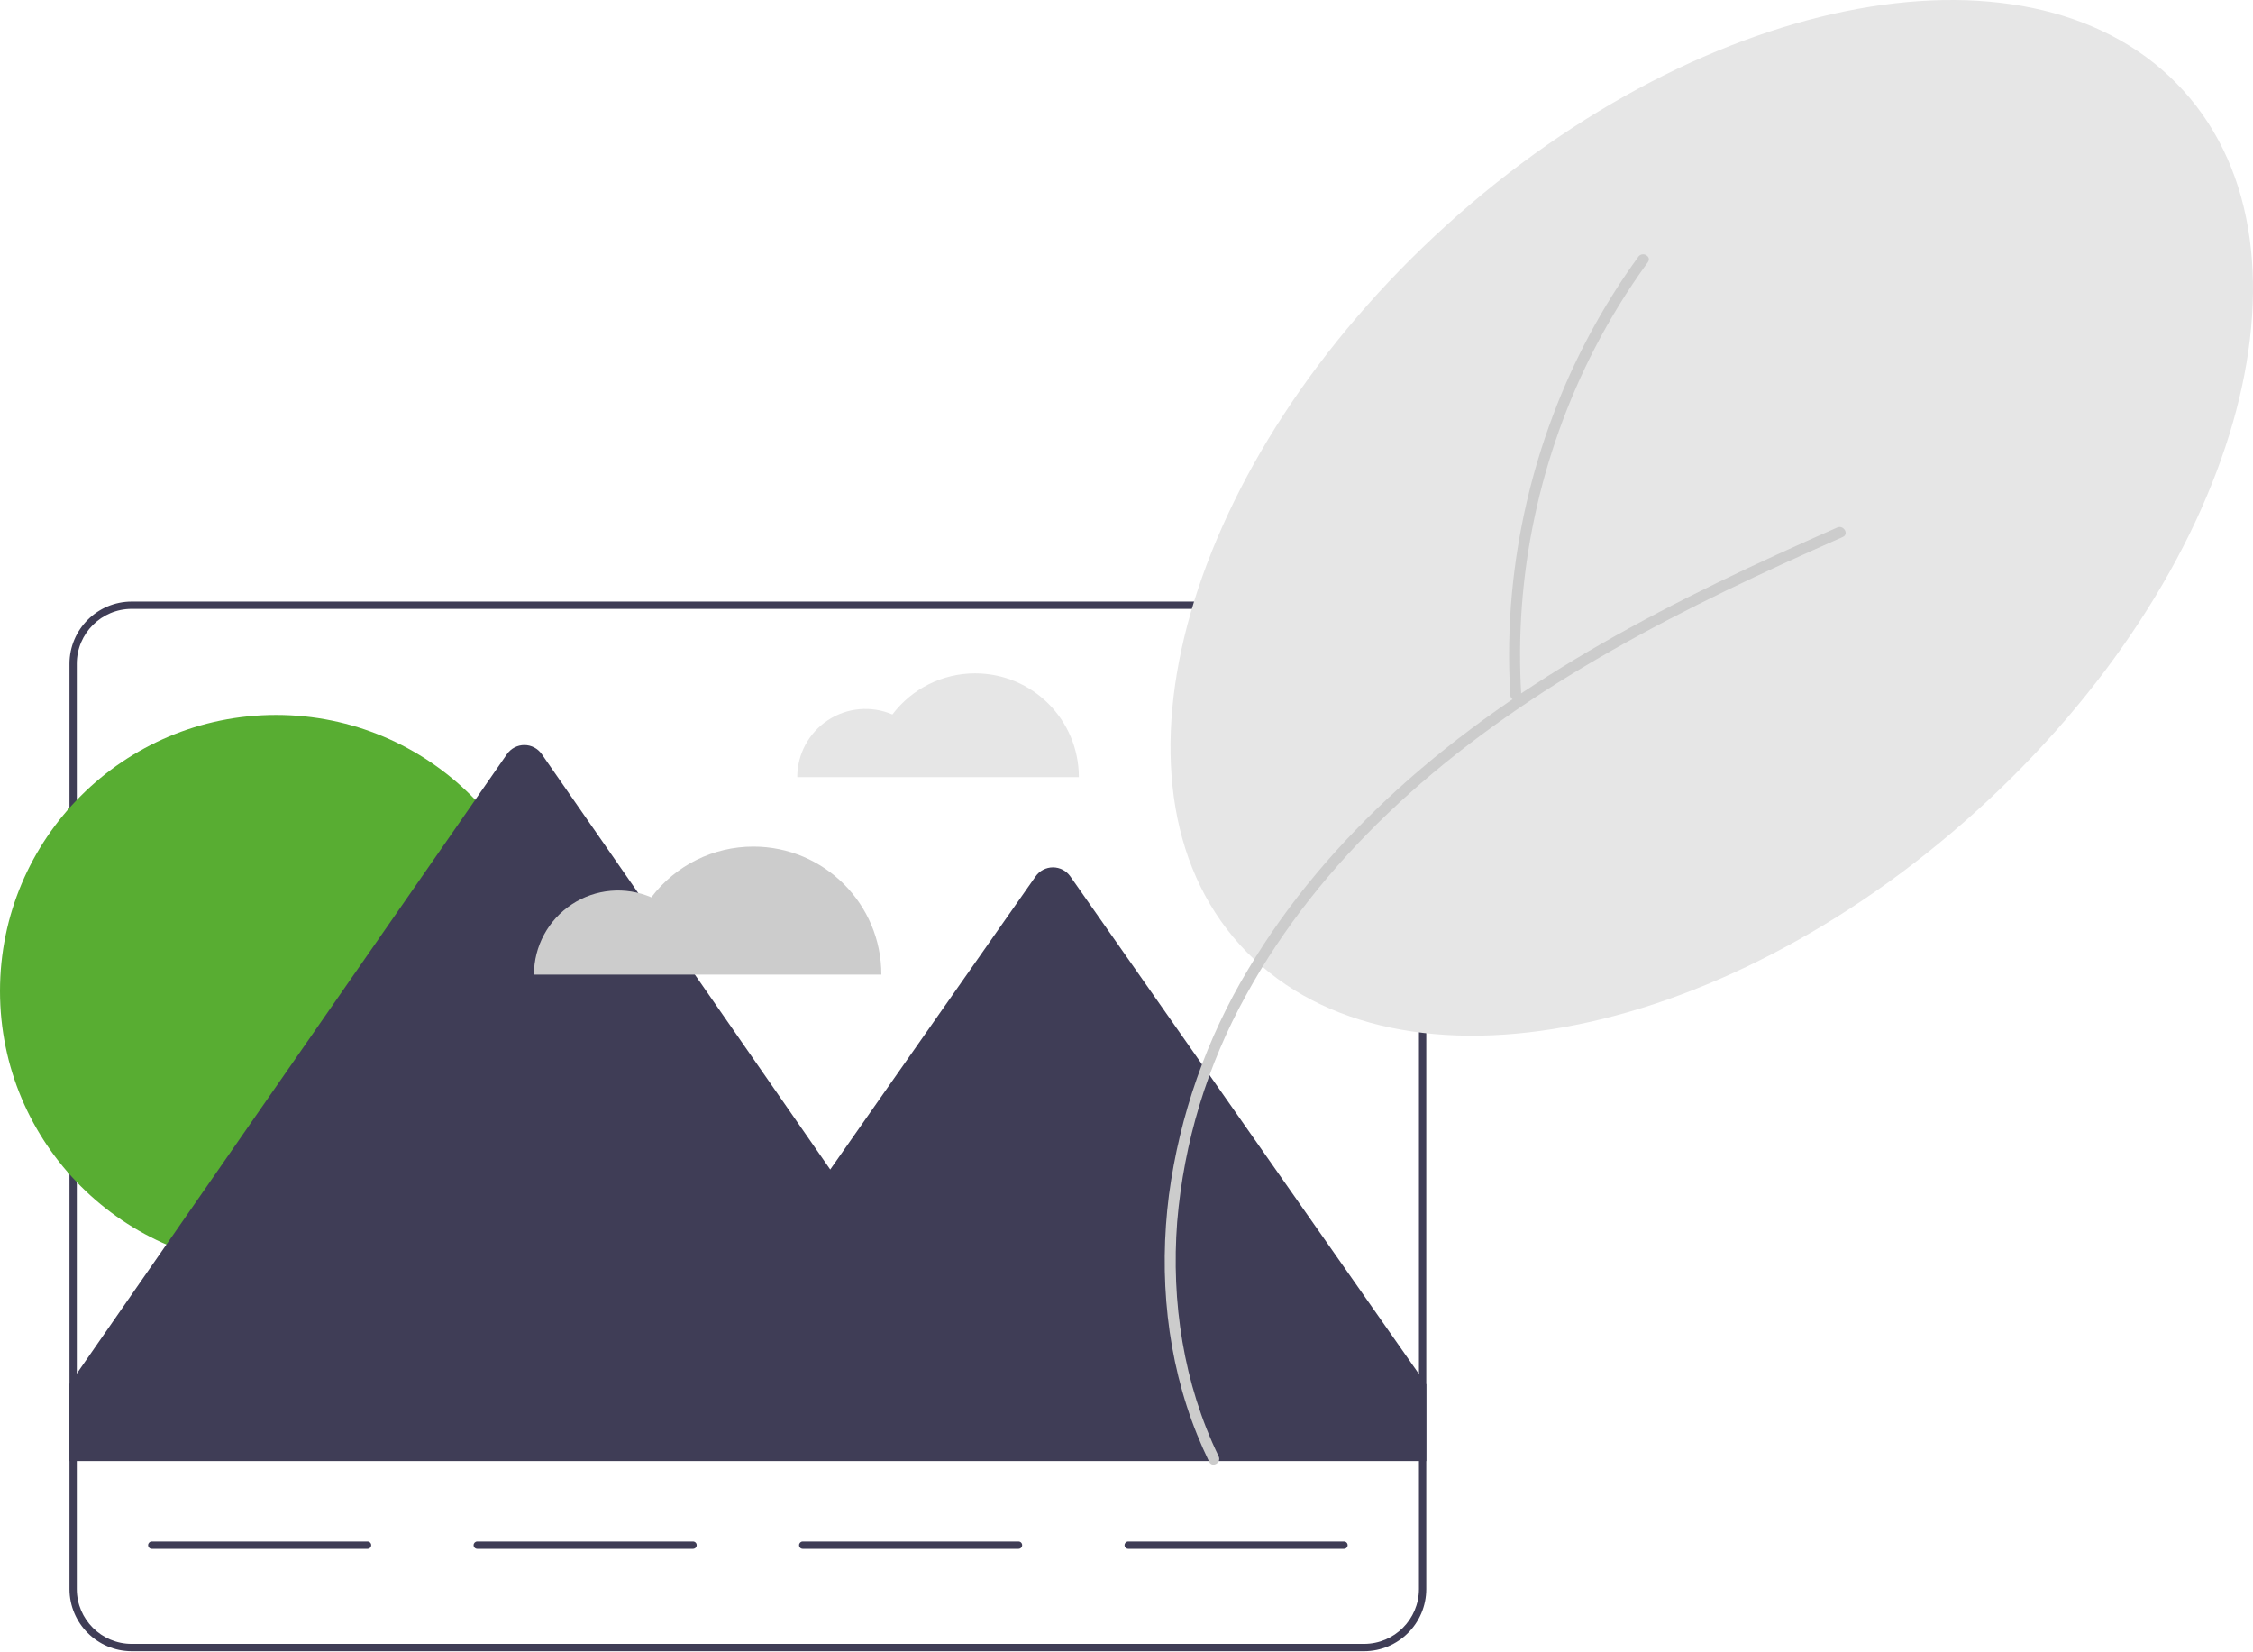
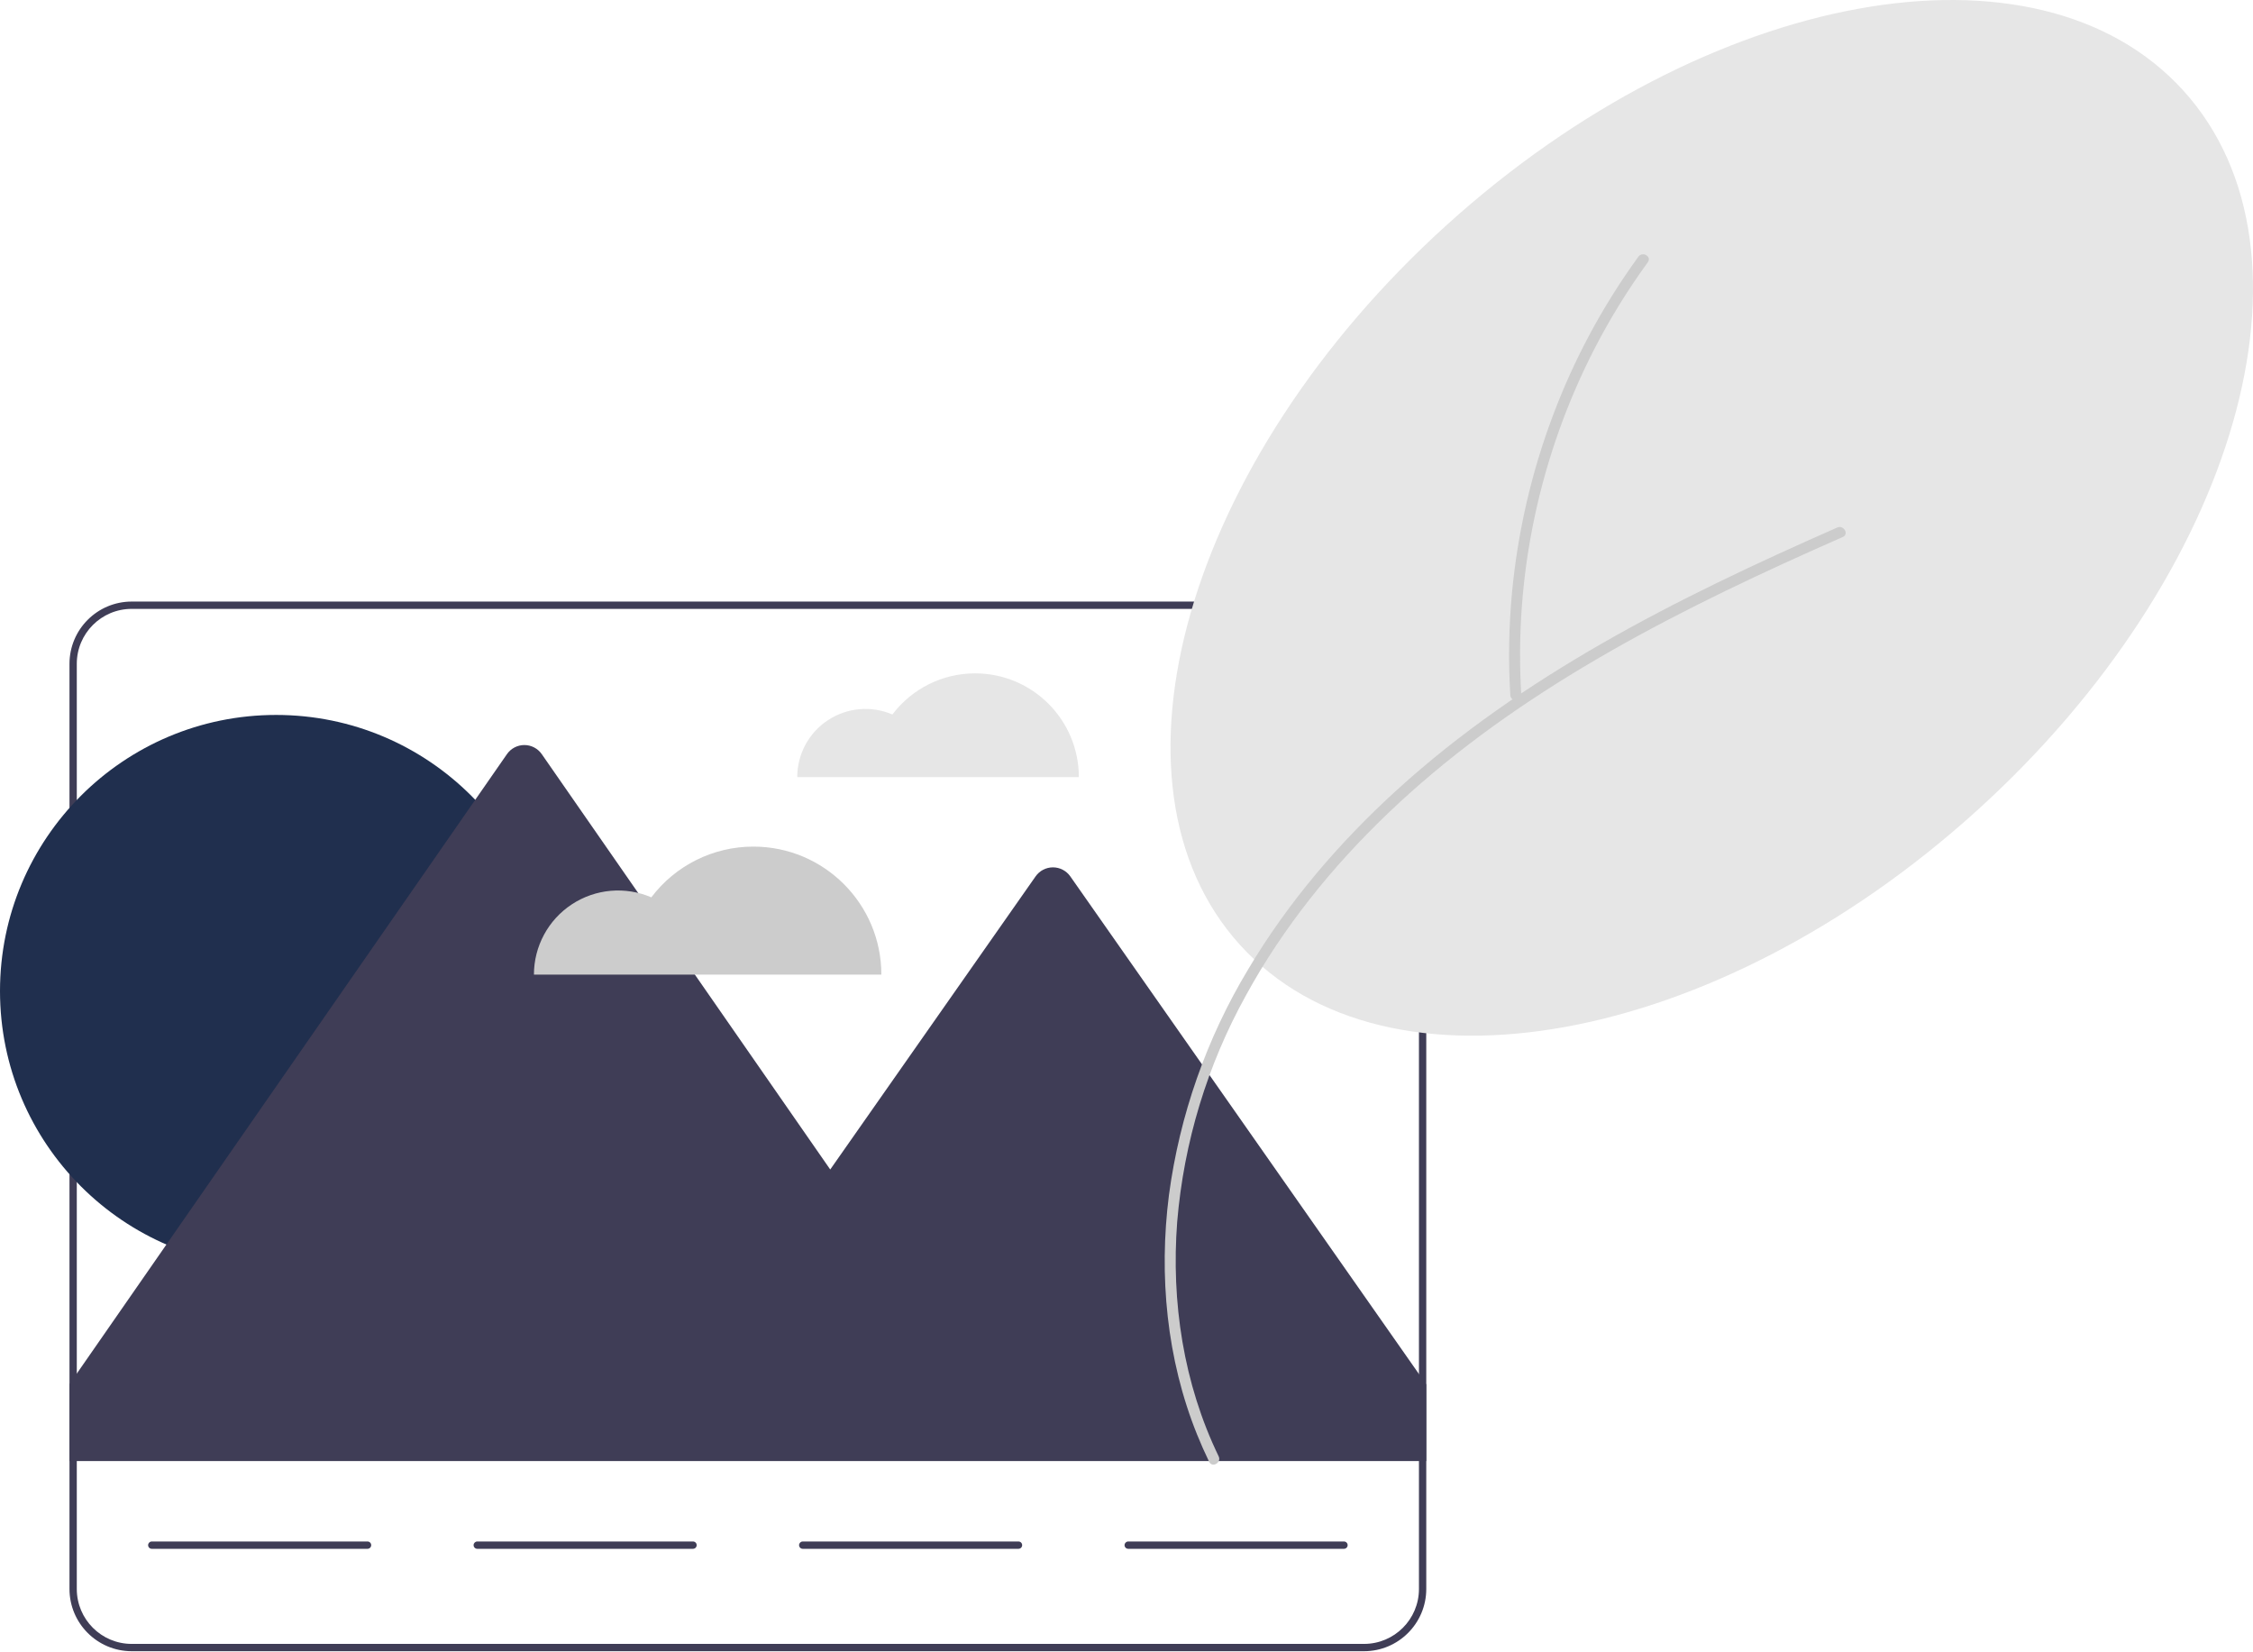
<svg xmlns="http://www.w3.org/2000/svg" data-name="Layer 1" width="658.717" height="482.741" viewBox="0 0 658.717 482.741">
  <path d="M555.734,405.491a30.281,30.281,0,0,0-24.18,12.023,19.938,19.938,0,0,0-27.819,18.309h82.331A30.332,30.332,0,0,0,555.734,405.491Z" transform="translate(-270.6416 -208.6294)" fill="#e6e6e6" />
  <path d="M669.467,384.5H309.134a18.203,18.203,0,0,0-18.177,18.177V673.194a18.203,18.203,0,0,0,18.177,18.177H669.467a18.203,18.203,0,0,0,18.177-18.177V402.677A18.203,18.203,0,0,0,669.467,384.5ZM685.505,673.194a16.058,16.058,0,0,1-16.039,16.039H309.134a16.058,16.058,0,0,1-16.039-16.039V402.677a16.058,16.058,0,0,1,16.039-16.039H669.467A16.058,16.058,0,0,1,685.505,402.677Z" transform="translate(-270.6416 -208.6294)" fill="#3f3d56" />
-   <circle cx="80.727" cy="289.744" r="80.727" fill="#58AD32" />
+   <circle cx="80.727" cy="289.744" r="80.727" fill="#202F4E" />
  <path d="M687.644,613.391v22.379H290.957V613.284l2.138-3.079L418.859,429.108a6.196,6.196,0,0,1,10.179,0l84.341,121.433,60.037-85.689a6.197,6.197,0,0,1,10.158,0L685.505,610.333Z" transform="translate(-270.6416 -208.6294)" fill="#3f3d56" />
  <path d="M378.1,661.432H315.015a1.069,1.069,0,0,1,0-2.138h63.085a1.069,1.069,0,1,1,0,2.138Z" transform="translate(-270.6416 -208.6294)" fill="#3f3d56" />
  <path d="M473.262,661.432H410.177a1.069,1.069,0,1,1,0-2.138H473.262a1.069,1.069,0,0,1,0,2.138Z" transform="translate(-270.6416 -208.6294)" fill="#3f3d56" />
  <path d="M568.424,661.432H505.339a1.069,1.069,0,0,1,0-2.138h63.085a1.069,1.069,0,1,1,0,2.138Z" transform="translate(-270.6416 -208.6294)" fill="#3f3d56" />
  <path d="M663.586,661.432H600.501a1.069,1.069,0,0,1,0-2.138h63.085a1.069,1.069,0,0,1,0,2.138Z" transform="translate(-270.6416 -208.6294)" fill="#3f3d56" />
  <ellipse cx="771.113" cy="360.024" rx="186.047" ry="115.477" transform="translate(-312.8458 401.8894) rotate(-42.14571)" fill="#e6e6e6" />
  <path d="M626.943,634.389c-10.274-21.223-13.912-45.136-12.123-68.549a164.735,164.735,0,0,1,20.136-66.263c10.821-19.785,25.123-37.495,41.38-53.068,17.254-16.528,36.71-30.559,57.181-42.822,21.616-12.949,44.33-23.954,67.308-34.25q4.295-1.925,8.604-3.82c1.885-.83.255-3.595-1.619-2.77-23.428,10.315-46.658,21.186-68.873,33.941-21.222,12.186-41.526,26.126-59.666,42.599-16.922,15.367-32.003,32.946-43.696,52.629a172.042,172.042,0,0,0-23.165,65.995c-2.996,23.518-.68,47.974,8.236,70.041q1.631,4.036,3.527,7.956c.899,1.858,3.666.233,2.77-1.619Z" transform="translate(-270.6416 -208.6294)" fill="#ccc" />
  <path d="M715.424,411.867a193.82,193.82,0,0,1,3.913-52.178,197.014,197.014,0,0,1,17.595-49.307,193.756,193.756,0,0,1,15.5-25.093c1.217-1.671-1.565-3.273-2.77-1.619a196.924,196.924,0,0,0-25.063,46.635,200.262,200.262,0,0,0-11.889,51.619,193.678,193.678,0,0,0-.493,29.943c.125,2.051,3.334,2.065,3.208,0Z" transform="translate(-270.6416 -208.6294)" fill="#ccc" />
  <path d="M490.904,456.139a37.359,37.359,0,0,0-29.833,14.834A24.598,24.598,0,0,0,426.75,493.562h101.577A37.423,37.423,0,0,0,490.904,456.139Z" transform="translate(-270.6416 -208.6294)" fill="#ccc" />
</svg>
